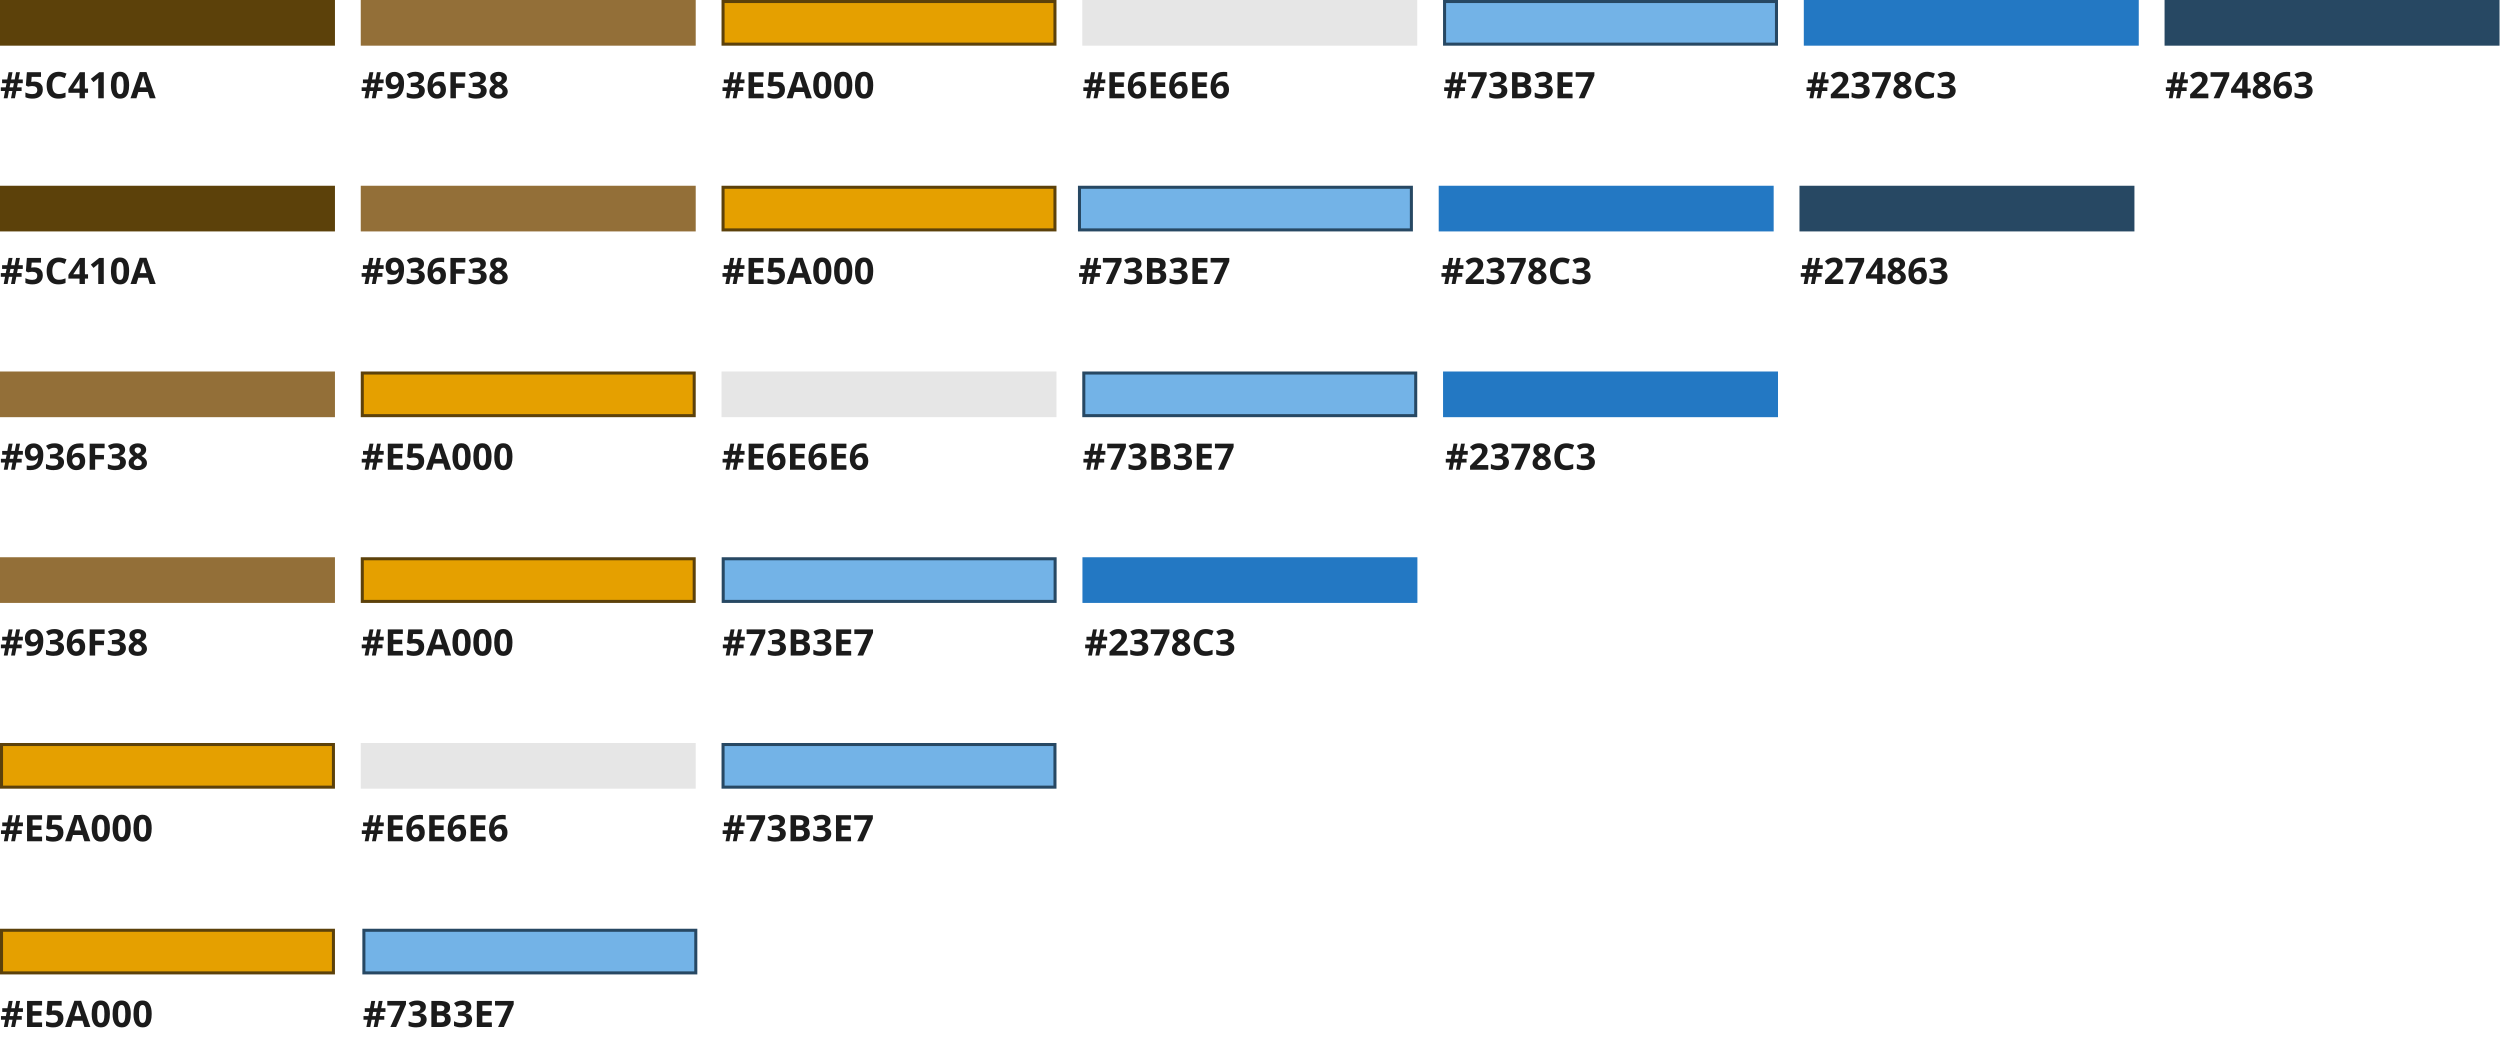
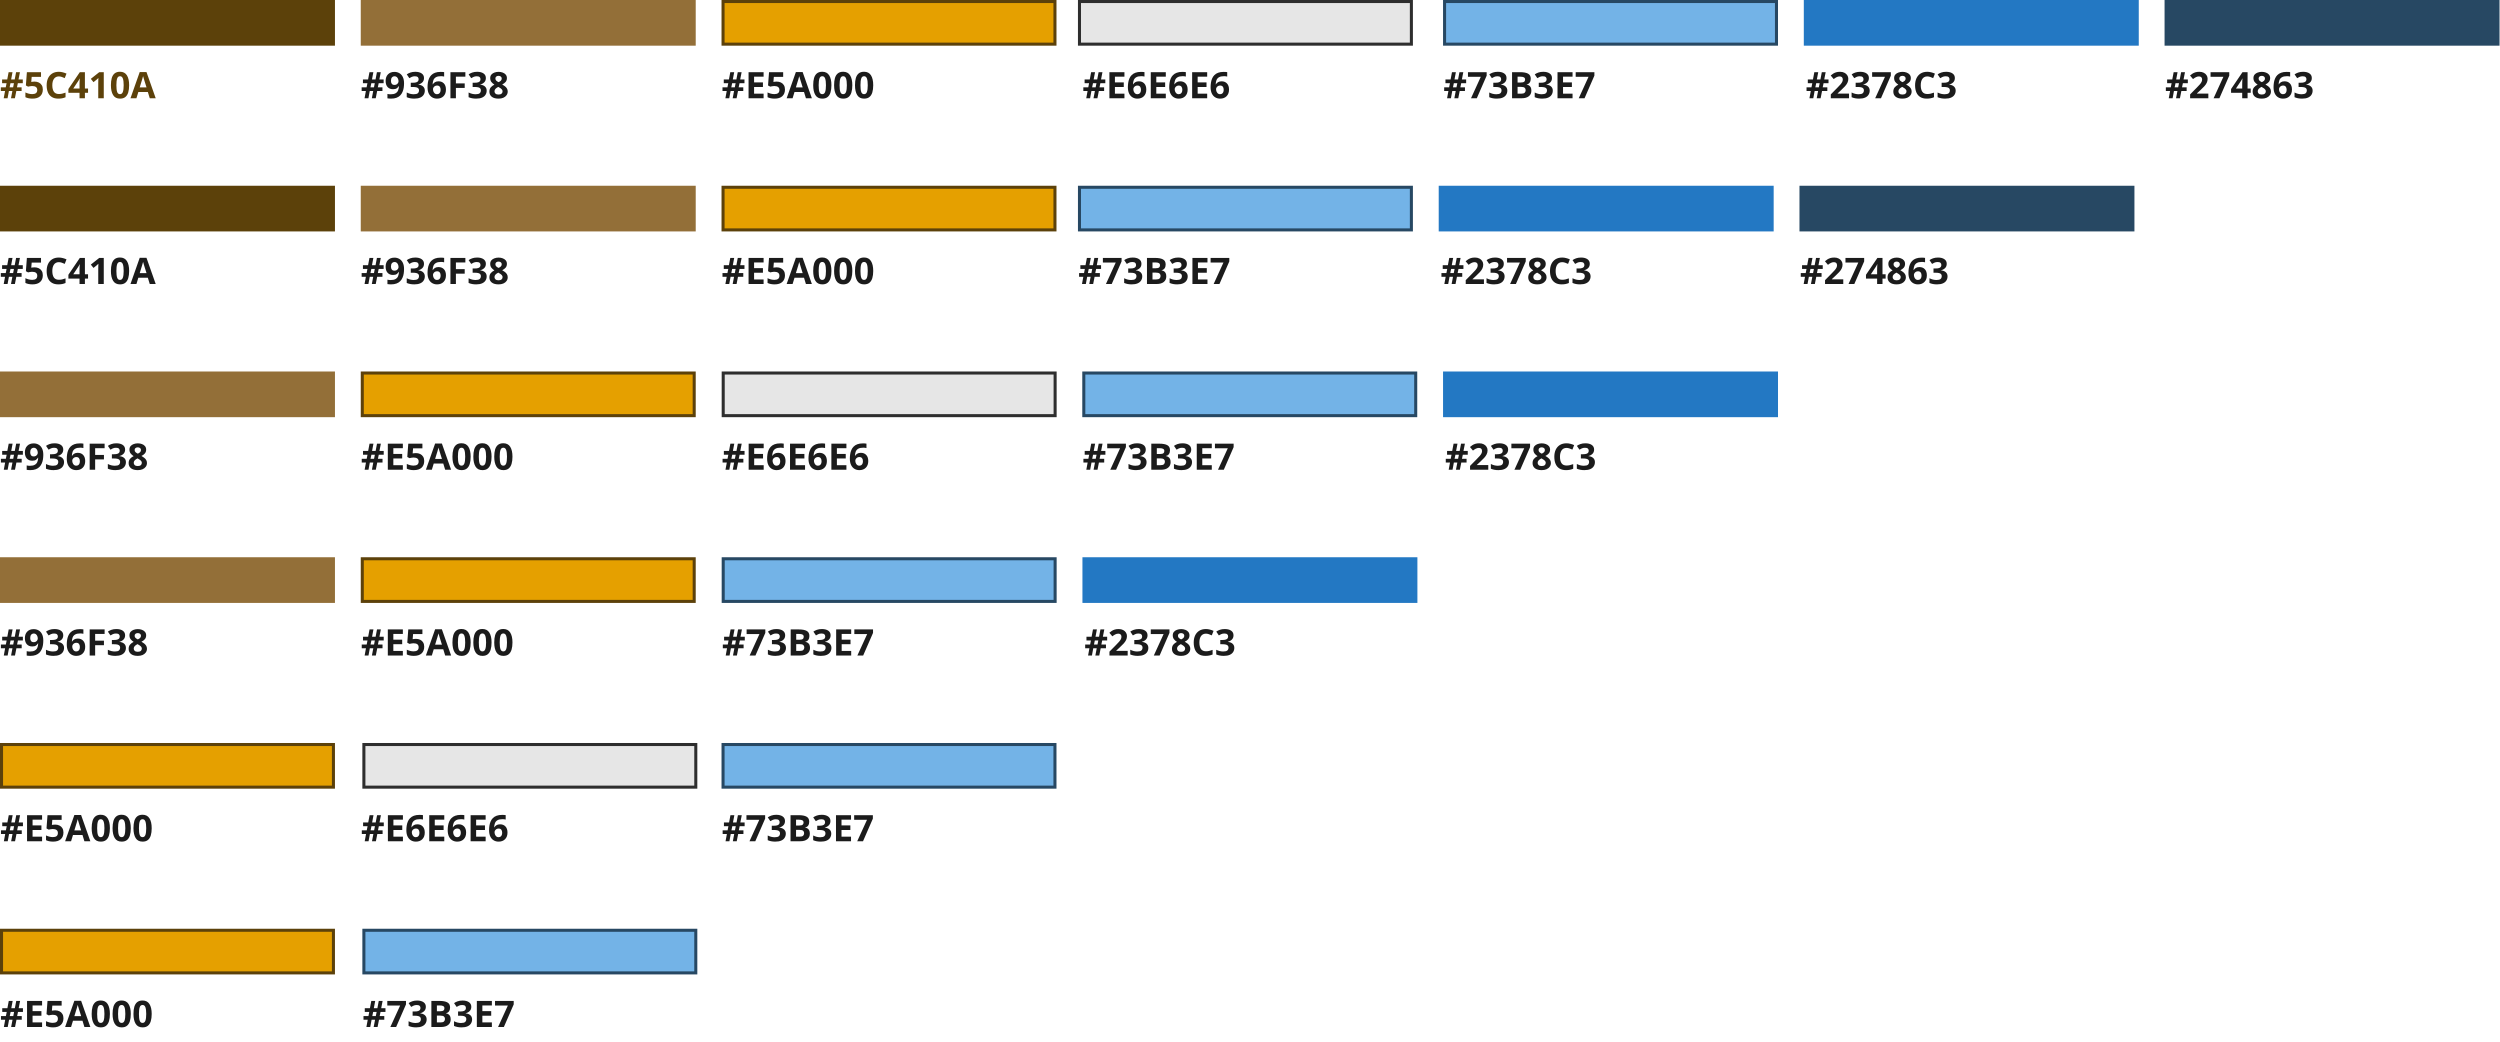
<svg xmlns="http://www.w3.org/2000/svg" width="821" height="342" viewBox="0 0 821 342" fill="none">
-   <text fill="#1B1B1B" xml:space="preserve" style="white-space: pre" font-family="Source Sans Pro" font-size="12" font-weight="600" letter-spacing="0em">
+   <text fill="#5C410A" xml:space="preserve" style="white-space: pre" font-family="Source Sans Pro" font-size="12" font-weight="600" letter-spacing="0em">
    <tspan x="0" y="32.266">#5C410A</tspan>
  </text>
  <text fill="#1B1B1B" xml:space="preserve" style="white-space: pre" font-family="Source Sans Pro" font-size="12" font-weight="600" letter-spacing="0em">
    <tspan x="118.5" y="32.266">#936F38</tspan>
  </text>
  <text fill="#1B1B1B" xml:space="preserve" style="white-space: pre" font-family="Source Sans Pro" font-size="12" font-weight="600" letter-spacing="0em">
    <tspan x="237" y="32.266">#E5A000</tspan>
  </text>
  <text fill="#1B1B1B" xml:space="preserve" style="white-space: pre" font-family="Source Sans Pro" font-size="12" font-weight="600" letter-spacing="0em">
    <tspan x="355.5" y="32.266">#E6E6E6</tspan>
  </text>
  <text fill="#1B1B1B" xml:space="preserve" style="white-space: pre" font-family="Source Sans Pro" font-size="12" font-weight="600" letter-spacing="0em">
    <tspan x="474" y="32.266">#73B3E7</tspan>
  </text>
  <text fill="#1B1B1B" xml:space="preserve" style="white-space: pre" font-family="Source Sans Pro" font-size="12" font-weight="600" letter-spacing="0em">
    <tspan x="593" y="32.266">#2378C3</tspan>
  </text>
  <text fill="#1B1B1B" xml:space="preserve" style="white-space: pre" font-family="Source Sans Pro" font-size="12" font-weight="600" letter-spacing="0em">
    <tspan x="711" y="32.266">#274863</tspan>
  </text>
  <rect width="110" height="15" fill="#5C410A" />
  <rect x="118.474" width="110" height="15" fill="#936F38" />
  <rect x="237.448" y="0.5" width="109" height="14" fill="#E5A000" stroke="#5C410A" />
  <rect x="474.396" y="0.5" width="109" height="14" fill="#73B3E7" stroke="#274863" />
  <rect x="710.844" width="110" height="15" fill="#274863" />
-   <rect x="355.422" width="110" height="15" fill="#E6E6E6" />
+   <rect x="354.5" y="0.5" width="109" height="14" fill="#E6E6E6" stroke="#2E2E2E" />
  <rect x="592.37" width="110" height="15" fill="#2378C3" />
  <text fill="#1B1B1B" xml:space="preserve" style="white-space: pre" font-family="Source Sans Pro" font-size="12" font-weight="600" letter-spacing="0em">
    <tspan x="0" y="93.266">#5C410A</tspan>
  </text>
  <text fill="#1B1B1B" xml:space="preserve" style="white-space: pre" font-family="Source Sans Pro" font-size="12" font-weight="600" letter-spacing="0em">
    <tspan x="118.5" y="93.266">#936F38</tspan>
  </text>
  <text fill="#1B1B1B" xml:space="preserve" style="white-space: pre" font-family="Source Sans Pro" font-size="12" font-weight="600" letter-spacing="0em">
    <tspan x="237" y="93.266">#E5A000</tspan>
  </text>
  <text fill="#1B1B1B" xml:space="preserve" style="white-space: pre" font-family="Source Sans Pro" font-size="12" font-weight="600" letter-spacing="0em">
    <tspan x="354.104" y="93.266">#73B3E7</tspan>
  </text>
  <text fill="#1B1B1B" xml:space="preserve" style="white-space: pre" font-family="Source Sans Pro" font-size="12" font-weight="600" letter-spacing="0em">
    <tspan x="473.104" y="93.266">#2378C3</tspan>
  </text>
  <text fill="#1B1B1B" xml:space="preserve" style="white-space: pre" font-family="Source Sans Pro" font-size="12" font-weight="600" letter-spacing="0em">
    <tspan x="591.104" y="93.266">#274863</tspan>
  </text>
  <rect y="61" width="110" height="15" fill="#5C410A" />
  <rect x="118.474" y="61" width="110" height="15" fill="#936F38" />
  <rect x="237.448" y="61.5" width="109" height="14" fill="#E5A000" stroke="#5C410A" />
  <rect x="354.5" y="61.5" width="109" height="14" fill="#73B3E7" stroke="#274863" />
  <rect x="590.948" y="61" width="110" height="15" fill="#274863" />
  <rect x="472.474" y="61" width="110" height="15" fill="#2378C3" />
  <text fill="#1B1B1B" xml:space="preserve" style="white-space: pre" font-family="Source Sans Pro" font-size="12" font-weight="600" letter-spacing="0em">
    <tspan x="0.026" y="154.266">#936F38</tspan>
  </text>
  <text fill="#1B1B1B" xml:space="preserve" style="white-space: pre" font-family="Source Sans Pro" font-size="12" font-weight="600" letter-spacing="0em">
    <tspan x="118.526" y="154.266">#E5A000</tspan>
  </text>
  <text fill="#1B1B1B" xml:space="preserve" style="white-space: pre" font-family="Source Sans Pro" font-size="12" font-weight="600" letter-spacing="0em">
    <tspan x="237.026" y="154.266">#E6E6E6</tspan>
  </text>
  <text fill="#1B1B1B" xml:space="preserve" style="white-space: pre" font-family="Source Sans Pro" font-size="12" font-weight="600" letter-spacing="0em">
    <tspan x="355.526" y="154.266">#73B3E7</tspan>
  </text>
  <text fill="#1B1B1B" xml:space="preserve" style="white-space: pre" font-family="Source Sans Pro" font-size="12" font-weight="600" letter-spacing="0em">
    <tspan x="474.526" y="154.266">#2378C3</tspan>
  </text>
  <rect y="122" width="110" height="15" fill="#936F38" />
  <rect x="118.974" y="122.5" width="109" height="14" fill="#E5A000" stroke="#5C410A" />
  <rect x="355.922" y="122.5" width="109" height="14" fill="#73B3E7" stroke="#274863" />
-   <rect x="236.948" y="122" width="110" height="15" fill="#E6E6E6" />
+   <rect x="237.5" y="122.5" width="109" height="14" fill="#E6E6E6" stroke="#2E2E2E" />
  <rect x="473.896" y="122" width="110" height="15" fill="#2378C3" />
  <text fill="#1B1B1B" xml:space="preserve" style="white-space: pre" font-family="Source Sans Pro" font-size="12" font-weight="600" letter-spacing="0em">
    <tspan x="0.026" y="215.266">#936F38</tspan>
  </text>
  <text fill="#1B1B1B" xml:space="preserve" style="white-space: pre" font-family="Source Sans Pro" font-size="12" font-weight="600" letter-spacing="0em">
    <tspan x="118.526" y="215.266">#E5A000</tspan>
  </text>
  <text fill="#1B1B1B" xml:space="preserve" style="white-space: pre" font-family="Source Sans Pro" font-size="12" font-weight="600" letter-spacing="0em">
    <tspan x="237.104" y="215.266">#73B3E7</tspan>
  </text>
  <text fill="#1B1B1B" xml:space="preserve" style="white-space: pre" font-family="Source Sans Pro" font-size="12" font-weight="600" letter-spacing="0em">
    <tspan x="356.104" y="215.266">#2378C3</tspan>
  </text>
  <rect y="183" width="110" height="15" fill="#936F38" />
  <rect x="118.974" y="183.5" width="109" height="14" fill="#E5A000" stroke="#5C410A" />
  <rect x="237.5" y="183.5" width="109" height="14" fill="#73B3E7" stroke="#274863" />
  <rect x="355.474" y="183" width="110" height="15" fill="#2378C3" />
  <text fill="#1B1B1B" xml:space="preserve" style="white-space: pre" font-family="Source Sans Pro" font-size="12" font-weight="600" letter-spacing="0em">
    <tspan x="0.052" y="276.266">#E5A000</tspan>
  </text>
  <text fill="#1B1B1B" xml:space="preserve" style="white-space: pre" font-family="Source Sans Pro" font-size="12" font-weight="600" letter-spacing="0em">
    <tspan x="118.552" y="276.266">#E6E6E6</tspan>
  </text>
  <text fill="#1B1B1B" xml:space="preserve" style="white-space: pre" font-family="Source Sans Pro" font-size="12" font-weight="600" letter-spacing="0em">
    <tspan x="237.052" y="276.266">#73B3E7</tspan>
  </text>
  <rect x="0.5" y="244.5" width="109" height="14" fill="#E5A000" stroke="#5C410A" />
  <rect x="237.448" y="244.5" width="109" height="14" fill="#73B3E7" stroke="#274863" />
-   <rect x="118.474" y="244" width="110" height="15" fill="#E6E6E6" />
+   <rect x="119.5" y="244.5" width="109" height="14" fill="#E6E6E6" stroke="#2E2E2E" />
  <text fill="#1B1B1B" xml:space="preserve" style="white-space: pre" font-family="Source Sans Pro" font-size="12" font-weight="600" letter-spacing="0em">
    <tspan x="0.052" y="337.266">#E5A000</tspan>
  </text>
  <text fill="#1B1B1B" xml:space="preserve" style="white-space: pre" font-family="Source Sans Pro" font-size="12" font-weight="600" letter-spacing="0em">
    <tspan x="119.104" y="337.266">#73B3E7</tspan>
  </text>
  <rect x="0.5" y="305.5" width="109" height="14" fill="#E5A000" stroke="#5C410A" />
  <rect x="119.5" y="305.5" width="109" height="14" fill="#73B3E7" stroke="#274863" />
</svg>
